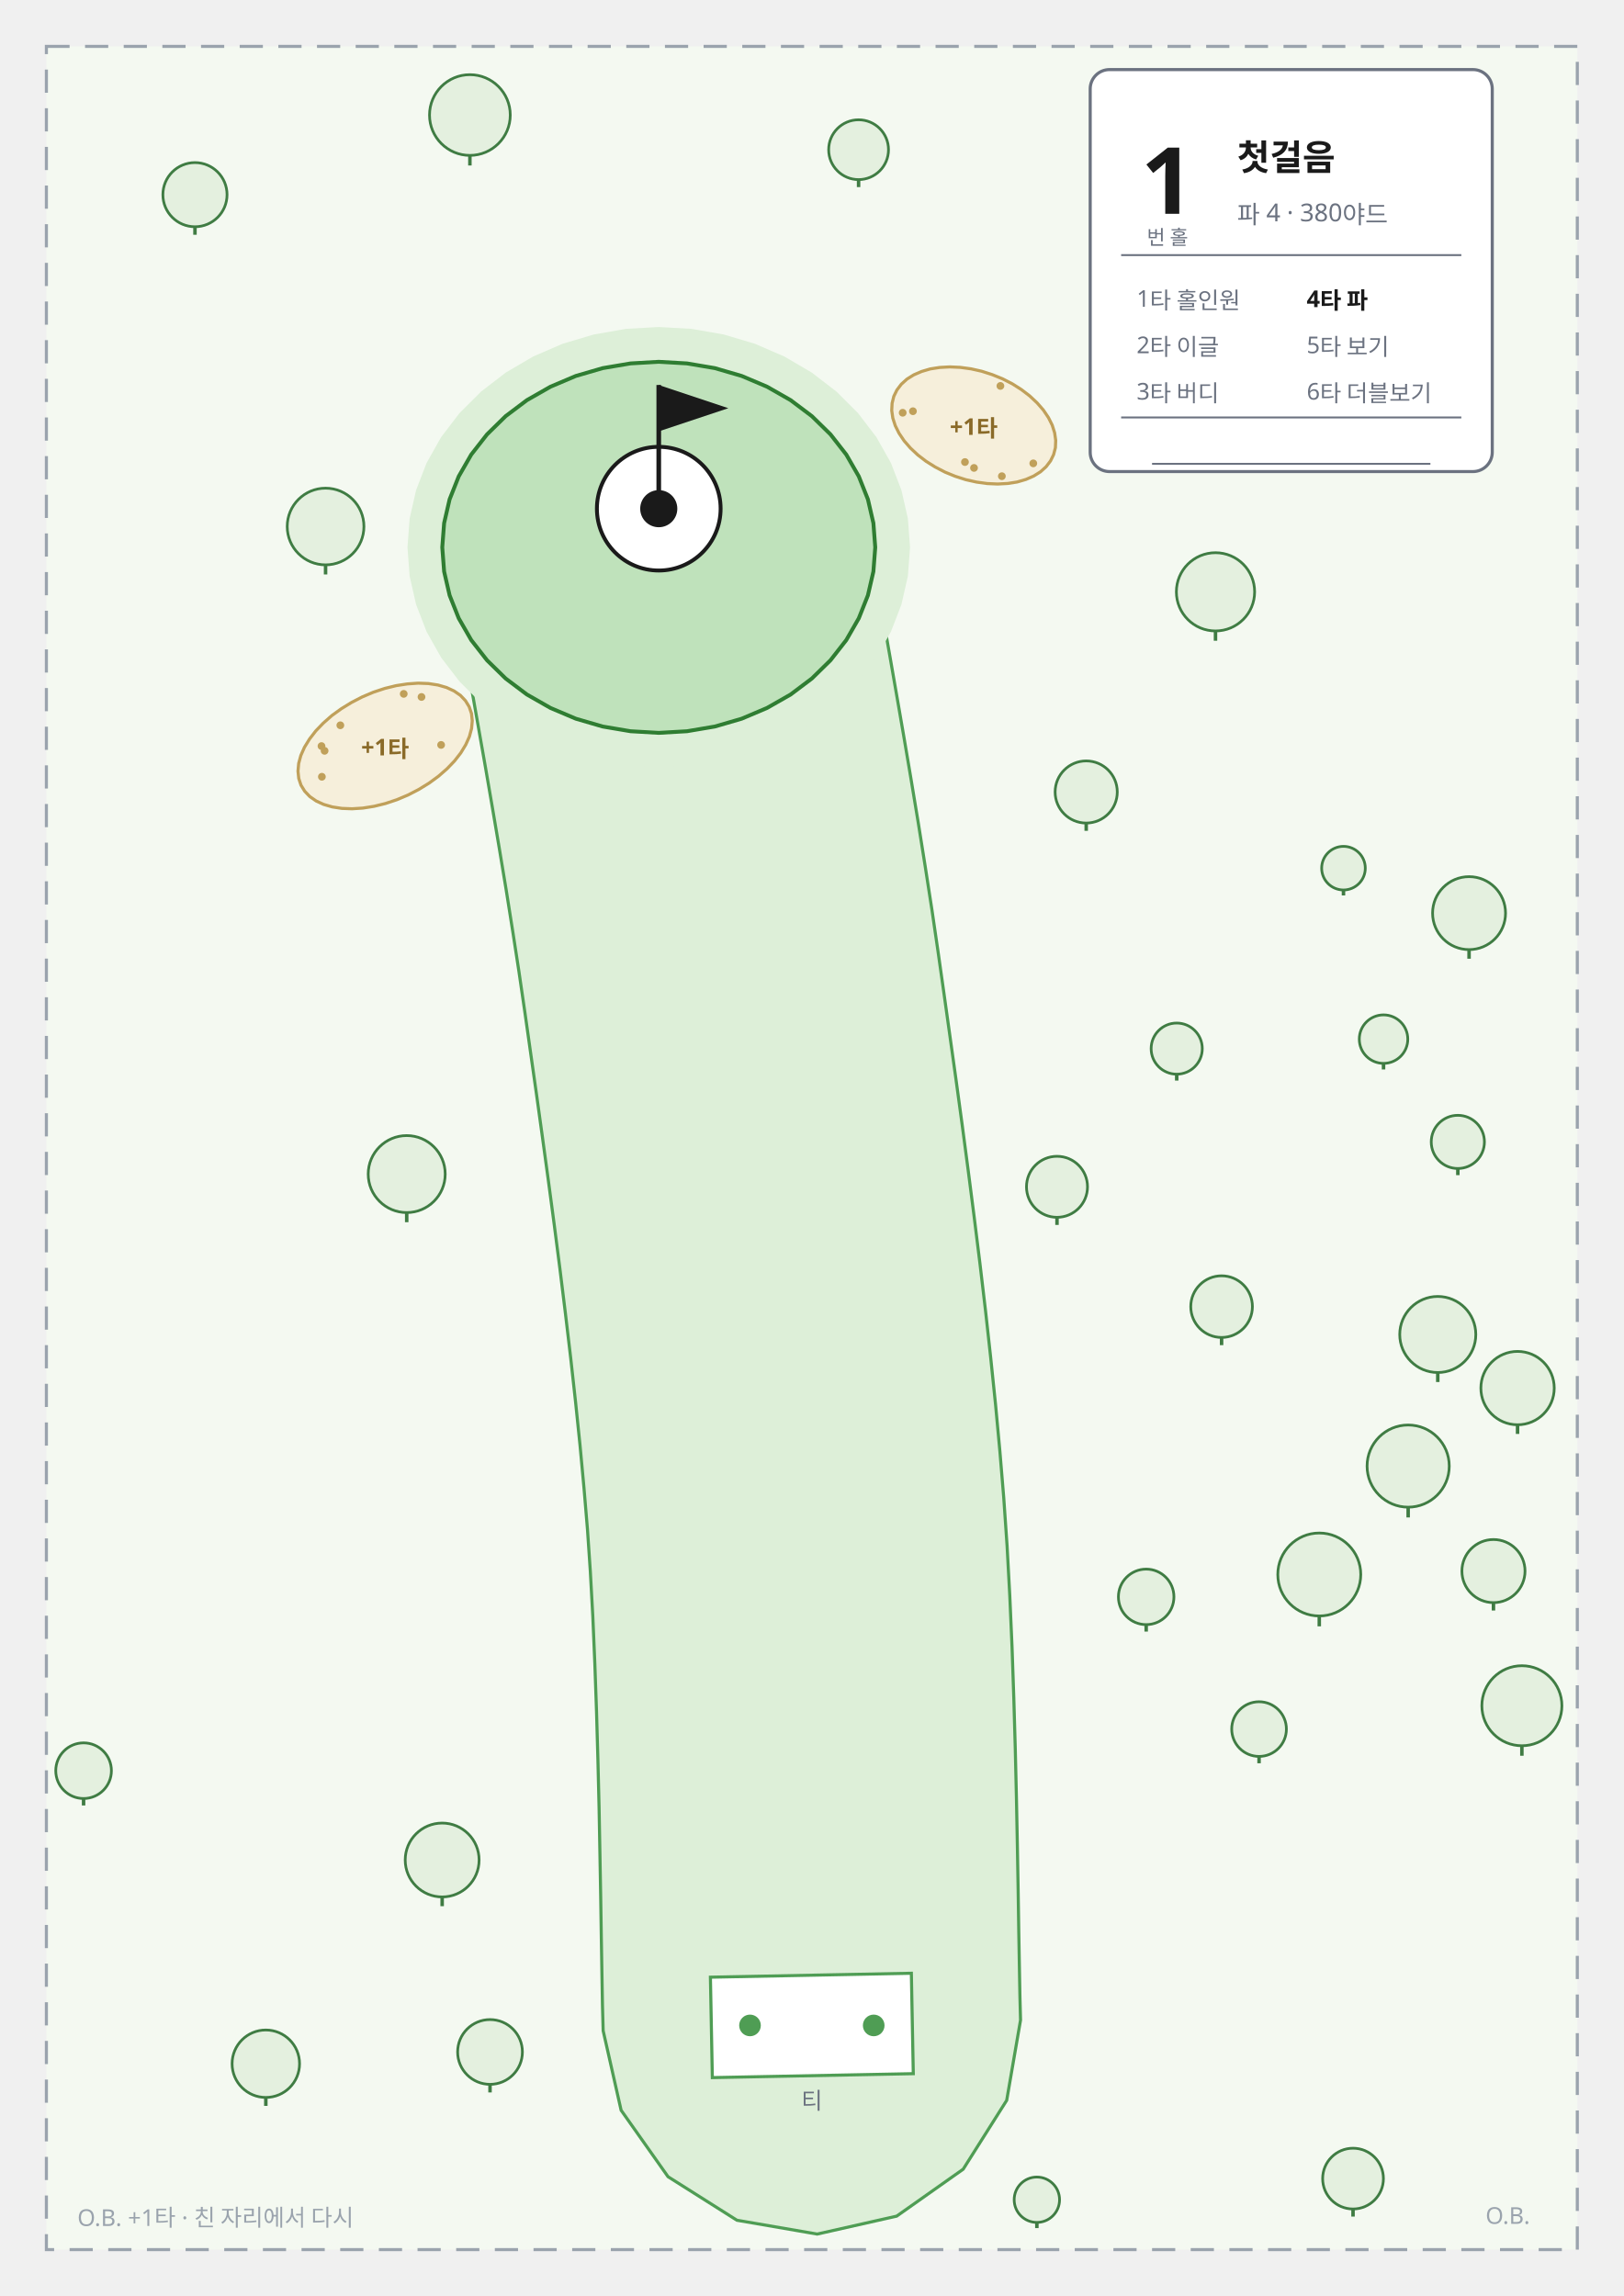
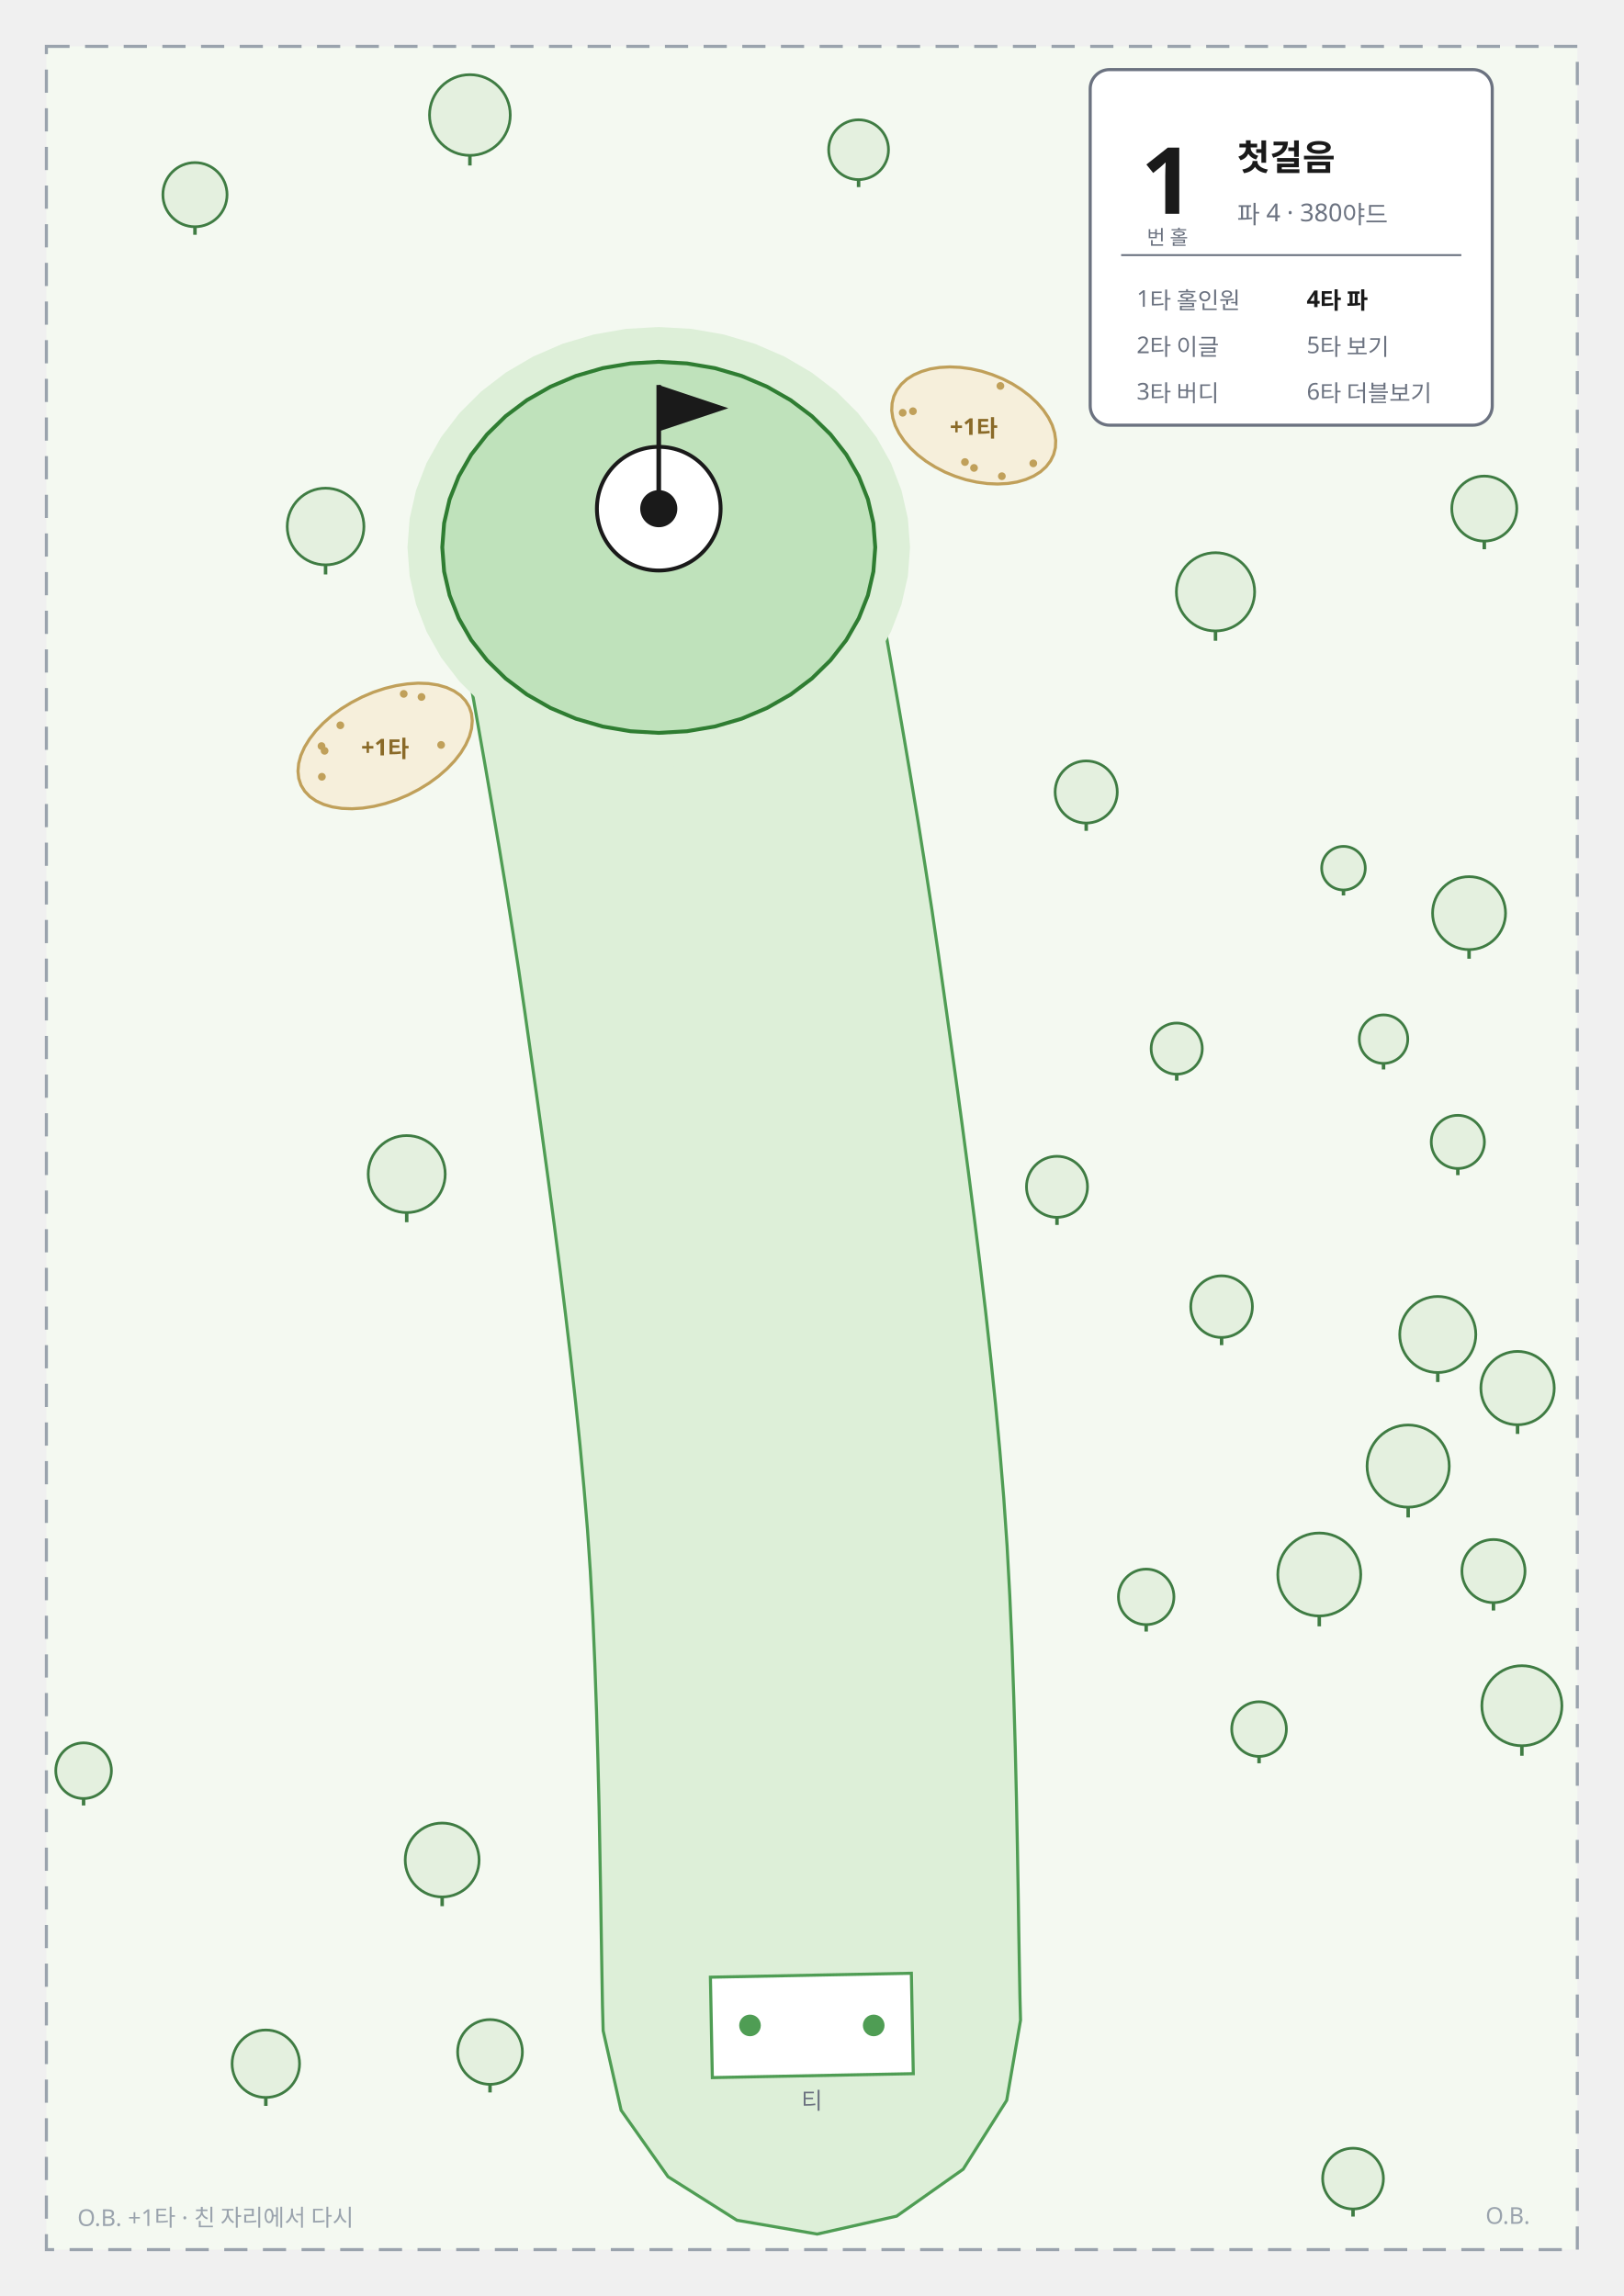
<svg xmlns="http://www.w3.org/2000/svg" width="210mm" height="297mm" viewBox="0 0 210 297" font-family="Noto Sans KR">
  <g id="pc-art" fill="#1a1a1a" stroke="none">
    <rect x="6" y="6" width="198" height="285" fill="#f4f9f1" stroke="#9aa3ad" stroke-width="0.4" stroke-dasharray="3 2" />
    <path d="M78.01 262.69 L77.92 259.4 L77.85 255.3 L77.77 250.6 L77.69 245.38 L77.59 239.74 L77.48 233.78 L77.33 227.63 L77.15 221.37 L76.93 215.15 L76.67 209.07 L76.35 203.27 L75.98 197.84 L75.53 192.49 L75.02 186.98 L74.44 181.36 L73.81 175.66 L73.13 169.92 L72.42 164.16 L71.68 158.41 L70.92 152.7 L70.15 147.06 L69.38 141.5 L68.61 136.07 L67.87 130.84 L67.12 125.7 L66.31 120.44 L65.46 115.08 L64.57 109.7 L63.67 104.39 L62.78 99.22 L61.91 94.27 L61.1 89.68 L61.33 79.14 L65.57 69.5 L73.18 62.21 L83 58.39 L93.53 58.62 L103.17 62.86 L110.46 70.47 L114.28 80.29 L115.1 84.92 L115.98 89.98 L116.9 95.3 L117.83 100.8 L118.76 106.42 L119.66 112.07 L120.53 117.69 L121.33 123.16 L122.09 128.53 L122.86 134.03 L123.65 139.69 L124.44 145.49 L125.22 151.4 L125.99 157.39 L126.74 163.44 L127.46 169.53 L128.13 175.62 L128.76 181.7 L129.32 187.74 L129.82 193.76 L130.25 199.97 L130.6 206.43 L130.89 213.02 L131.12 219.65 L131.31 226.21 L131.46 232.62 L131.58 238.74 L131.68 244.49 L131.76 249.73 L131.84 254.36 L131.91 258.22 L131.99 261.31 L130.2 271.69 L124.57 280.6 L115.97 286.67 L105.69 288.99 L95.31 287.2 L86.4 281.57 L80.33 272.97 Z" fill="#ddefd8" stroke="#4f9d54" stroke-width="0.4" />
    <path d="M117.7 70.8 L117.42 74.52 L116.59 78.18 L115.23 81.71 L113.35 85.05 L110.98 88.15 L108.18 90.95 L104.98 93.41 L101.45 95.48 L97.64 97.13 L93.61 98.33 L89.44 99.06 L85.2 99.3 L80.96 99.06 L76.79 98.33 L72.76 97.13 L68.95 95.48 L65.42 93.41 L62.22 90.95 L59.42 88.15 L57.05 85.05 L55.17 81.71 L53.81 78.18 L52.98 74.52 L52.7 70.8 L52.98 67.08 L53.81 63.42 L55.17 59.89 L57.05 56.55 L59.42 53.45 L62.22 50.65 L65.42 48.19 L68.95 46.12 L72.76 44.47 L76.79 43.27 L80.96 42.54 L85.2 42.3 L89.44 42.54 L93.61 43.27 L97.64 44.47 L101.45 46.12 L104.98 48.19 L108.18 50.65 L110.98 53.45 L113.35 56.55 L115.23 59.89 L116.59 63.42 L117.42 67.08 Z" fill="#ddefd8" stroke="none" />
    <path d="M113.2 70.8 L112.96 73.93 L112.25 77.01 L111.07 79.98 L109.45 82.8 L107.41 85.41 L105 87.77 L102.25 89.84 L99.2 91.58 L95.92 92.97 L92.45 93.98 L88.85 94.59 L85.2 94.8 L81.55 94.59 L77.95 93.98 L74.48 92.97 L71.2 91.58 L68.15 89.84 L65.4 87.77 L62.99 85.41 L60.95 82.8 L59.33 79.98 L58.15 77.01 L57.44 73.93 L57.2 70.8 L57.44 67.67 L58.15 64.59 L59.33 61.62 L60.95 58.8 L62.99 56.19 L65.4 53.83 L68.15 51.76 L71.2 50.02 L74.48 48.63 L77.95 47.62 L81.55 47.01 L85.2 46.8 L88.85 47.01 L92.45 47.62 L95.92 48.63 L99.2 50.02 L102.25 51.76 L105 53.83 L107.41 56.19 L109.45 58.8 L111.07 61.62 L112.25 64.59 L112.96 67.67 Z" fill="#bfe2bb" stroke="#2f7d32" stroke-width="0.5" />
    <path d="M60.68 91.42 L60.98 92.3 L61.08 93.24 L60.99 94.24 L60.71 95.28 L60.24 96.33 L59.59 97.4 L58.78 98.44 L57.81 99.45 L56.7 100.42 L55.48 101.31 L54.16 102.12 L52.77 102.84 L51.32 103.45 L49.85 103.94 L48.38 104.3 L46.93 104.53 L45.53 104.62 L44.21 104.57 L42.98 104.38 L41.87 104.06 L40.89 103.61 L40.07 103.04 L39.41 102.35 L38.93 101.57 L38.64 100.7 L38.54 99.75 L38.63 98.75 L38.91 97.72 L39.38 96.66 L40.03 95.6 L40.84 94.55 L41.81 93.54 L42.91 92.57 L44.14 91.68 L45.46 90.87 L46.85 90.15 L48.29 89.54 L49.77 89.05 L51.24 88.69 L52.68 88.47 L54.08 88.37 L55.41 88.42 L56.64 88.61 L57.75 88.93 L58.72 89.38 L59.55 89.95 L60.2 90.64 Z" fill="#f6efdb" stroke="#c0a05a" stroke-width="0.4" />
    <circle cx="52.216" cy="89.756" r="0.5" fill="#c0a05a" stroke="none" />
    <circle cx="41.981" cy="97.124" r="0.5" fill="#c0a05a" stroke="none" />
    <circle cx="44.019" cy="93.82" r="0.5" fill="#c0a05a" stroke="none" />
    <circle cx="41.631" cy="100.479" r="0.5" fill="#c0a05a" stroke="none" />
    <circle cx="57.051" cy="96.36" r="0.5" fill="#c0a05a" stroke="none" />
    <circle cx="41.581" cy="96.51" r="0.5" fill="#c0a05a" stroke="none" />
    <circle cx="54.515" cy="90.157" r="0.5" fill="#c0a05a" stroke="none" />
    <text x="49.808" y="96.495" font-size="3" dominant-baseline="central" fill="#8a6a28" text-anchor="middle" font-weight="bold">+1타</text>
    <path d="M136.27 58.8 L135.87 59.62 L135.3 60.37 L134.57 61.03 L133.69 61.58 L132.68 62.02 L131.55 62.35 L130.33 62.54 L129.03 62.61 L127.68 62.55 L126.3 62.36 L124.91 62.05 L123.54 61.61 L122.22 61.07 L120.95 60.41 L119.77 59.67 L118.7 58.85 L117.75 57.96 L116.94 57.03 L116.28 56.05 L115.79 55.07 L115.47 54.08 L115.33 53.1 L115.38 52.16 L115.6 51.27 L116 50.45 L116.57 49.7 L117.3 49.04 L118.18 48.49 L119.2 48.05 L120.32 47.72 L121.55 47.53 L122.84 47.46 L124.19 47.52 L125.58 47.71 L126.96 48.02 L128.33 48.46 L129.66 49 L130.93 49.65 L132.11 50.4 L133.18 51.22 L134.13 52.11 L134.94 53.04 L135.6 54.02 L136.09 55 L136.4 55.99 L136.54 56.97 L136.5 57.91 Z" fill="#f6efdb" stroke="#c0a05a" stroke-width="0.4" />
    <circle cx="129.575" cy="61.598" r="0.5" fill="#c0a05a" stroke="none" />
    <circle cx="129.387" cy="49.923" r="0.5" fill="#c0a05a" stroke="none" />
    <circle cx="124.802" cy="59.769" r="0.5" fill="#c0a05a" stroke="none" />
    <circle cx="125.973" cy="60.528" r="0.5" fill="#c0a05a" stroke="none" />
    <circle cx="116.749" cy="53.393" r="0.5" fill="#c0a05a" stroke="none" />
    <circle cx="118.074" cy="53.194" r="0.5" fill="#c0a05a" stroke="none" />
    <circle cx="133.639" cy="59.938" r="0.5" fill="#c0a05a" stroke="none" />
    <text x="125.938" y="55.035" font-size="3" dominant-baseline="central" fill="#8a6a28" text-anchor="middle" font-weight="bold">+1타</text>
    <line x1="162.839" y1="225.611" x2="162.839" y2="228.087" stroke="#3f7c43" stroke-width="0.45" />
    <circle cx="162.839" cy="223.666" r="3.536" fill="#e4f0df" stroke="#3f7c43" stroke-width="0.35" />
    <line x1="196.272" y1="182.166" x2="196.272" y2="185.486" stroke="#3f7c43" stroke-width="0.45" />
    <circle cx="196.272" cy="179.557" r="4.744" fill="#e4f0df" stroke="#3f7c43" stroke-width="0.35" />
    <line x1="178.939" y1="136.143" x2="178.939" y2="138.339" stroke="#3f7c43" stroke-width="0.45" />
    <circle cx="178.939" cy="134.418" r="3.136" fill="#e4f0df" stroke="#3f7c43" stroke-width="0.35" />
    <line x1="157.993" y1="171.211" x2="157.993" y2="174.002" stroke="#3f7c43" stroke-width="0.45" />
    <circle cx="157.993" cy="169.019" r="3.987" fill="#e4f0df" stroke="#3f7c43" stroke-width="0.35" />
    <line x1="173.758" y1="113.855" x2="173.758" y2="115.829" stroke="#3f7c43" stroke-width="0.45" />
    <circle cx="173.758" cy="112.303" r="2.821" fill="#e4f0df" stroke="#3f7c43" stroke-width="0.35" />
    <line x1="170.628" y1="206.62" x2="170.628" y2="210.375" stroke="#3f7c43" stroke-width="0.45" />
    <circle cx="170.628" cy="203.669" r="5.365" fill="#e4f0df" stroke="#3f7c43" stroke-width="0.35" />
    <line x1="188.548" y1="149.604" x2="188.548" y2="152.011" stroke="#3f7c43" stroke-width="0.45" />
    <circle cx="188.548" cy="147.712" r="3.439" fill="#e4f0df" stroke="#3f7c43" stroke-width="0.35" />
    <line x1="190" y1="120.714" x2="190" y2="124.016" stroke="#3f7c43" stroke-width="0.45" />
    <circle cx="190" cy="118.119" r="4.718" fill="#e4f0df" stroke="#3f7c43" stroke-width="0.35" />
    <line x1="185.953" y1="175.329" x2="185.953" y2="178.772" stroke="#3f7c43" stroke-width="0.45" />
    <circle cx="185.953" cy="172.623" r="4.919" fill="#e4f0df" stroke="#3f7c43" stroke-width="0.35" />
    <line x1="152.189" y1="137.464" x2="152.189" y2="139.779" stroke="#3f7c43" stroke-width="0.45" />
    <circle cx="152.189" cy="135.645" r="3.307" fill="#e4f0df" stroke="#3f7c43" stroke-width="0.35" />
    <line x1="182.123" y1="192.569" x2="182.123" y2="196.289" stroke="#3f7c43" stroke-width="0.45" />
    <circle cx="182.123" cy="189.646" r="5.314" fill="#e4f0df" stroke="#3f7c43" stroke-width="0.35" />
    <line x1="196.831" y1="223.493" x2="196.831" y2="227.116" stroke="#3f7c43" stroke-width="0.45" />
    <circle cx="196.831" cy="220.646" r="5.176" fill="#e4f0df" stroke="#3f7c43" stroke-width="0.35" />
    <line x1="193.156" y1="205.472" x2="193.156" y2="208.328" stroke="#3f7c43" stroke-width="0.45" />
    <circle cx="193.156" cy="203.227" r="4.081" fill="#e4f0df" stroke="#3f7c43" stroke-width="0.35" />
    <line x1="148.239" y1="208.539" x2="148.239" y2="211.052" stroke="#3f7c43" stroke-width="0.45" />
    <circle cx="148.239" cy="206.564" r="3.59" fill="#e4f0df" stroke="#3f7c43" stroke-width="0.35" />
    <line x1="57.186" y1="243.229" x2="57.186" y2="246.574" stroke="#3f7c43" stroke-width="0.45" />
    <circle cx="57.186" cy="240.601" r="4.778" fill="#e4f0df" stroke="#3f7c43" stroke-width="0.35" />
    <line x1="42.108" y1="70.836" x2="42.108" y2="74.308" stroke="#3f7c43" stroke-width="0.45" />
    <circle cx="42.108" cy="68.108" r="4.96" fill="#e4f0df" stroke="#3f7c43" stroke-width="0.35" />
    <line x1="52.602" y1="154.612" x2="52.602" y2="158.098" stroke="#3f7c43" stroke-width="0.45" />
    <circle cx="52.602" cy="151.873" r="4.979" fill="#e4f0df" stroke="#3f7c43" stroke-width="0.35" />
    <line x1="10.81" y1="231.028" x2="10.81" y2="233.547" stroke="#3f7c43" stroke-width="0.45" />
    <circle cx="10.81" cy="229.049" r="3.599" fill="#e4f0df" stroke="#3f7c43" stroke-width="0.35" />
    <line x1="174.993" y1="283.975" x2="174.993" y2="286.726" stroke="#3f7c43" stroke-width="0.45" />
    <circle cx="174.993" cy="281.814" r="3.93" fill="#e4f0df" stroke="#3f7c43" stroke-width="0.35" />
    <line x1="60.773" y1="17.752" x2="60.773" y2="21.407" stroke="#3f7c43" stroke-width="0.45" />
    <circle cx="60.773" cy="14.88" r="5.221" fill="#e4f0df" stroke="#3f7c43" stroke-width="0.35" />
    <line x1="34.38" y1="269.353" x2="34.38" y2="272.407" stroke="#3f7c43" stroke-width="0.45" />
    <circle cx="34.38" cy="266.954" r="4.362" fill="#e4f0df" stroke="#3f7c43" stroke-width="0.35" />
+     <line x1="191.969" y1="68.103" x2="191.969" y2="71.047" stroke="#3f7c43" stroke-width="0.45" />
+     <circle cx="191.969" cy="65.79" r="4.205" fill="#e4f0df" stroke="#3f7c43" stroke-width="0.35" />
    <line x1="140.483" y1="104.658" x2="140.483" y2="107.472" stroke="#3f7c43" stroke-width="0.45" />
    <circle cx="140.483" cy="102.448" r="4.019" fill="#e4f0df" stroke="#3f7c43" stroke-width="0.35" />
    <line x1="25.216" y1="27.464" x2="25.216" y2="30.368" stroke="#3f7c43" stroke-width="0.45" />
    <circle cx="25.216" cy="25.182" r="4.149" fill="#e4f0df" stroke="#3f7c43" stroke-width="0.35" />
    <line x1="136.706" y1="155.689" x2="136.706" y2="158.451" stroke="#3f7c43" stroke-width="0.45" />
    <circle cx="136.706" cy="153.519" r="3.946" fill="#e4f0df" stroke="#3f7c43" stroke-width="0.35" />
    <line x1="111.044" y1="21.492" x2="111.044" y2="24.201" stroke="#3f7c43" stroke-width="0.45" />
    <circle cx="111.044" cy="19.364" r="3.869" fill="#e4f0df" stroke="#3f7c43" stroke-width="0.35" />
    <line x1="157.206" y1="79.341" x2="157.206" y2="82.883" stroke="#3f7c43" stroke-width="0.45" />
    <circle cx="157.206" cy="76.557" r="5.061" fill="#e4f0df" stroke="#3f7c43" stroke-width="0.35" />
    <line x1="63.376" y1="267.736" x2="63.376" y2="270.668" stroke="#3f7c43" stroke-width="0.45" />
    <circle cx="63.376" cy="265.432" r="4.189" fill="#e4f0df" stroke="#3f7c43" stroke-width="0.35" />
-     <line x1="134.102" y1="286.162" x2="134.102" y2="288.216" stroke="#3f7c43" stroke-width="0.45" />
-     <circle cx="134.102" cy="284.548" r="2.934" fill="#e4f0df" stroke="#3f7c43" stroke-width="0.35" />
    <text x="10" y="286.5" font-size="3" dominant-baseline="central" fill="#9aa3ad" text-anchor="start">O.B. +1타 · 친 자리에서 다시</text>
    <text x="195" y="286.5" font-size="3" dominant-baseline="central" fill="#9aa3ad" text-anchor="middle">O.B.</text>
    <path d="M92.13 268.75 L91.88 255.76 L117.87 255.25 L118.12 268.24 Z" fill="#ffffff" stroke="#4f9d54" stroke-width="0.4" />
    <circle cx="97" cy="262" r="1.4" fill="#4f9d54" stroke="none" />
    <circle cx="113" cy="262" r="1.4" fill="#4f9d54" stroke="none" />
    <text x="105" y="271.5" font-size="3" dominant-baseline="central" fill="#6b7280" text-anchor="middle">티</text>
    <circle cx="85.2" cy="65.8" r="8" fill="#ffffff" stroke="#1a1a1a" stroke-width="0.5" />
    <circle cx="85.2" cy="65.8" r="2.4" fill="#1a1a1a" stroke="none" />
    <line x1="85.2" y1="65.8" x2="85.2" y2="49.8" stroke="#1a1a1a" stroke-width="0.6" />
    <path d="M85.2 49.8 L94.2 52.8 L85.2 55.8 Z" fill="#1a1a1a" stroke="none" />
-     <rect x="141" y="9" width="52" height="52" fill="#ffffff" stroke="#6b7280" stroke-width="0.4" rx="2.5" />
+     <rect x="141" y="9" width="52" height="46" fill="#ffffff" stroke="#6b7280" stroke-width="0.4" rx="2.5" />
    <text x="151" y="23" font-size="12" dominant-baseline="central" text-anchor="middle" font-weight="bold">1</text>
    <text x="151" y="30.5" font-size="2.6" dominant-baseline="central" fill="#6b7280" text-anchor="middle">번 홀</text>
    <text x="160" y="20" font-size="4.6" dominant-baseline="central" text-anchor="start" font-weight="bold">첫걸음</text>
    <text x="160" y="27.5" font-size="3.2" dominant-baseline="central" fill="#6b7280" text-anchor="start">파 4 · 380야드</text>
    <line x1="145" y1="33" x2="189" y2="33" stroke="#6b7280" stroke-width="0.25" />
-     <line x1="145" y1="54" x2="189" y2="54" stroke="#6b7280" stroke-width="0.25" />
    <text x="147" y="38.5" font-size="3" dominant-baseline="central" text-anchor="start" fill="#6b7280">1타 홀인원</text>
    <text x="147" y="44.5" font-size="3" dominant-baseline="central" text-anchor="start" fill="#6b7280">2타 이글</text>
    <text x="147" y="50.5" font-size="3" dominant-baseline="central" text-anchor="start" fill="#6b7280">3타 버디</text>
    <text x="169" y="38.5" font-size="3" dominant-baseline="central" text-anchor="start" font-weight="bold" fill="#1a1a1a">4타 파</text>
    <text x="169" y="44.5" font-size="3" dominant-baseline="central" text-anchor="start" fill="#6b7280">5타 보기</text>
    <text x="169" y="50.5" font-size="3" dominant-baseline="central" text-anchor="start" fill="#6b7280">6타 더블보기</text>
-     <line x1="149" y1="60" x2="185" y2="60" stroke="#6b7280" stroke-width="0.25" />
  </g>
  <g id="pc-slot" />
</svg>
